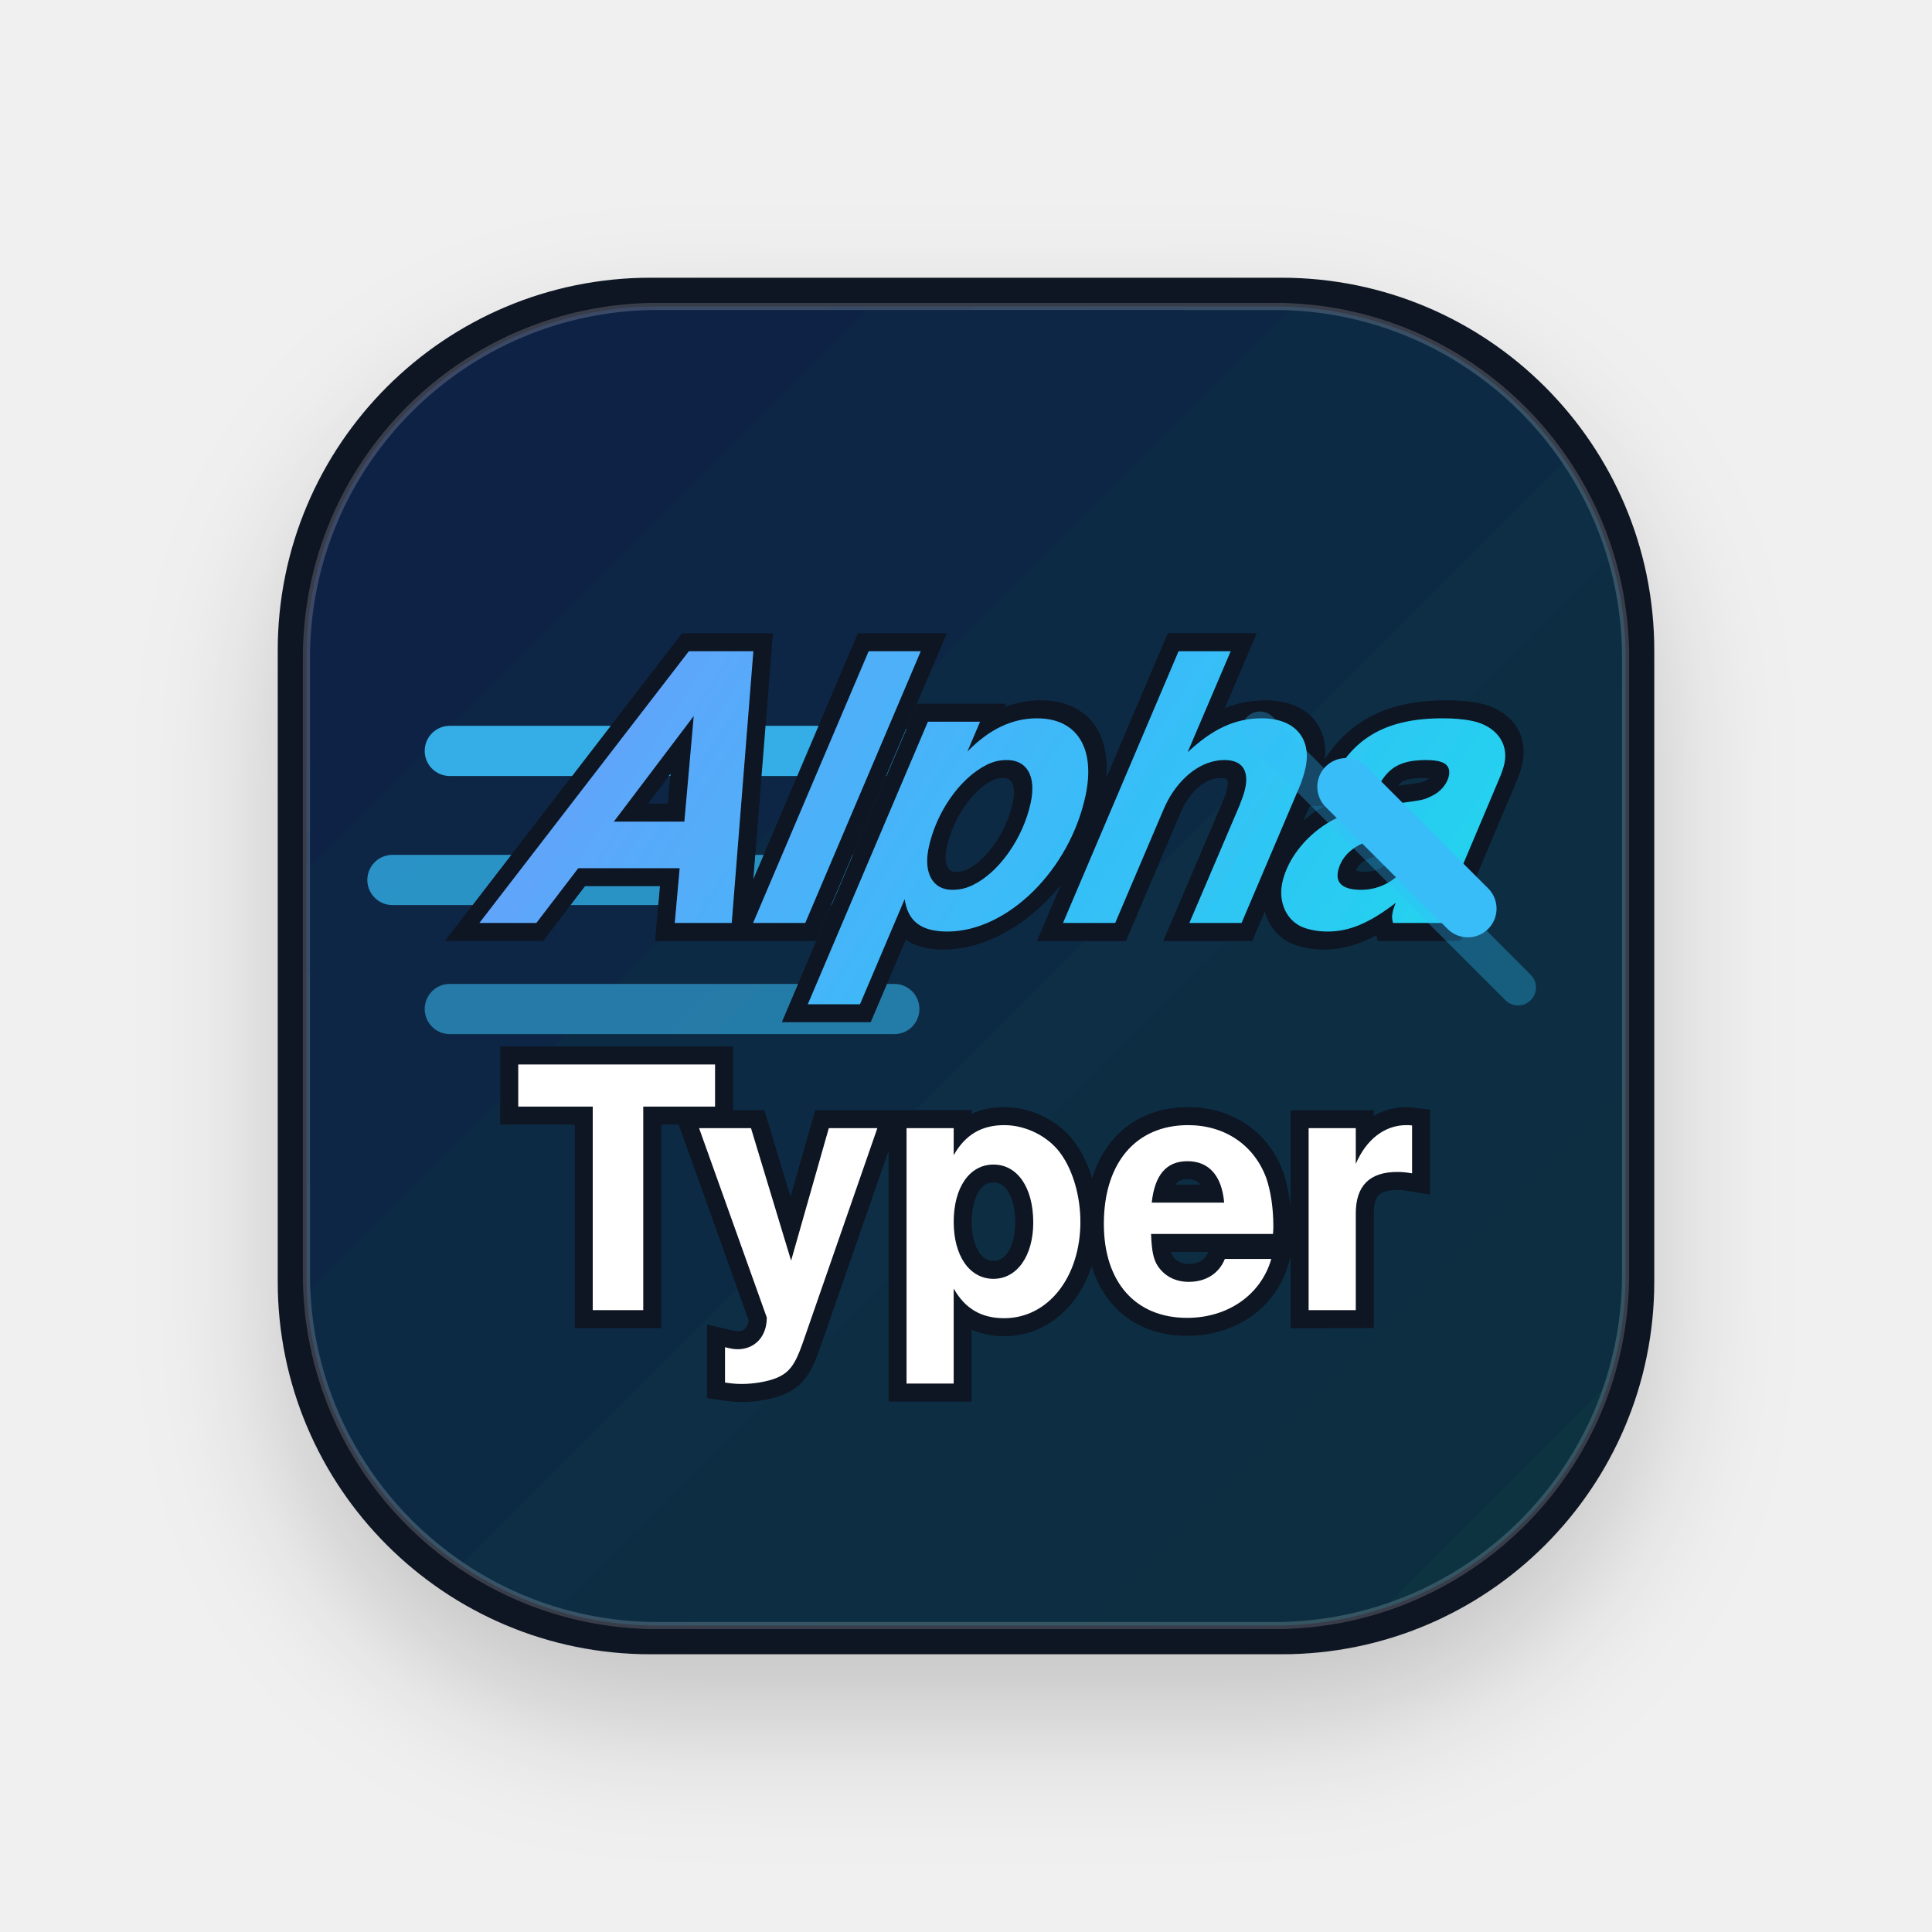
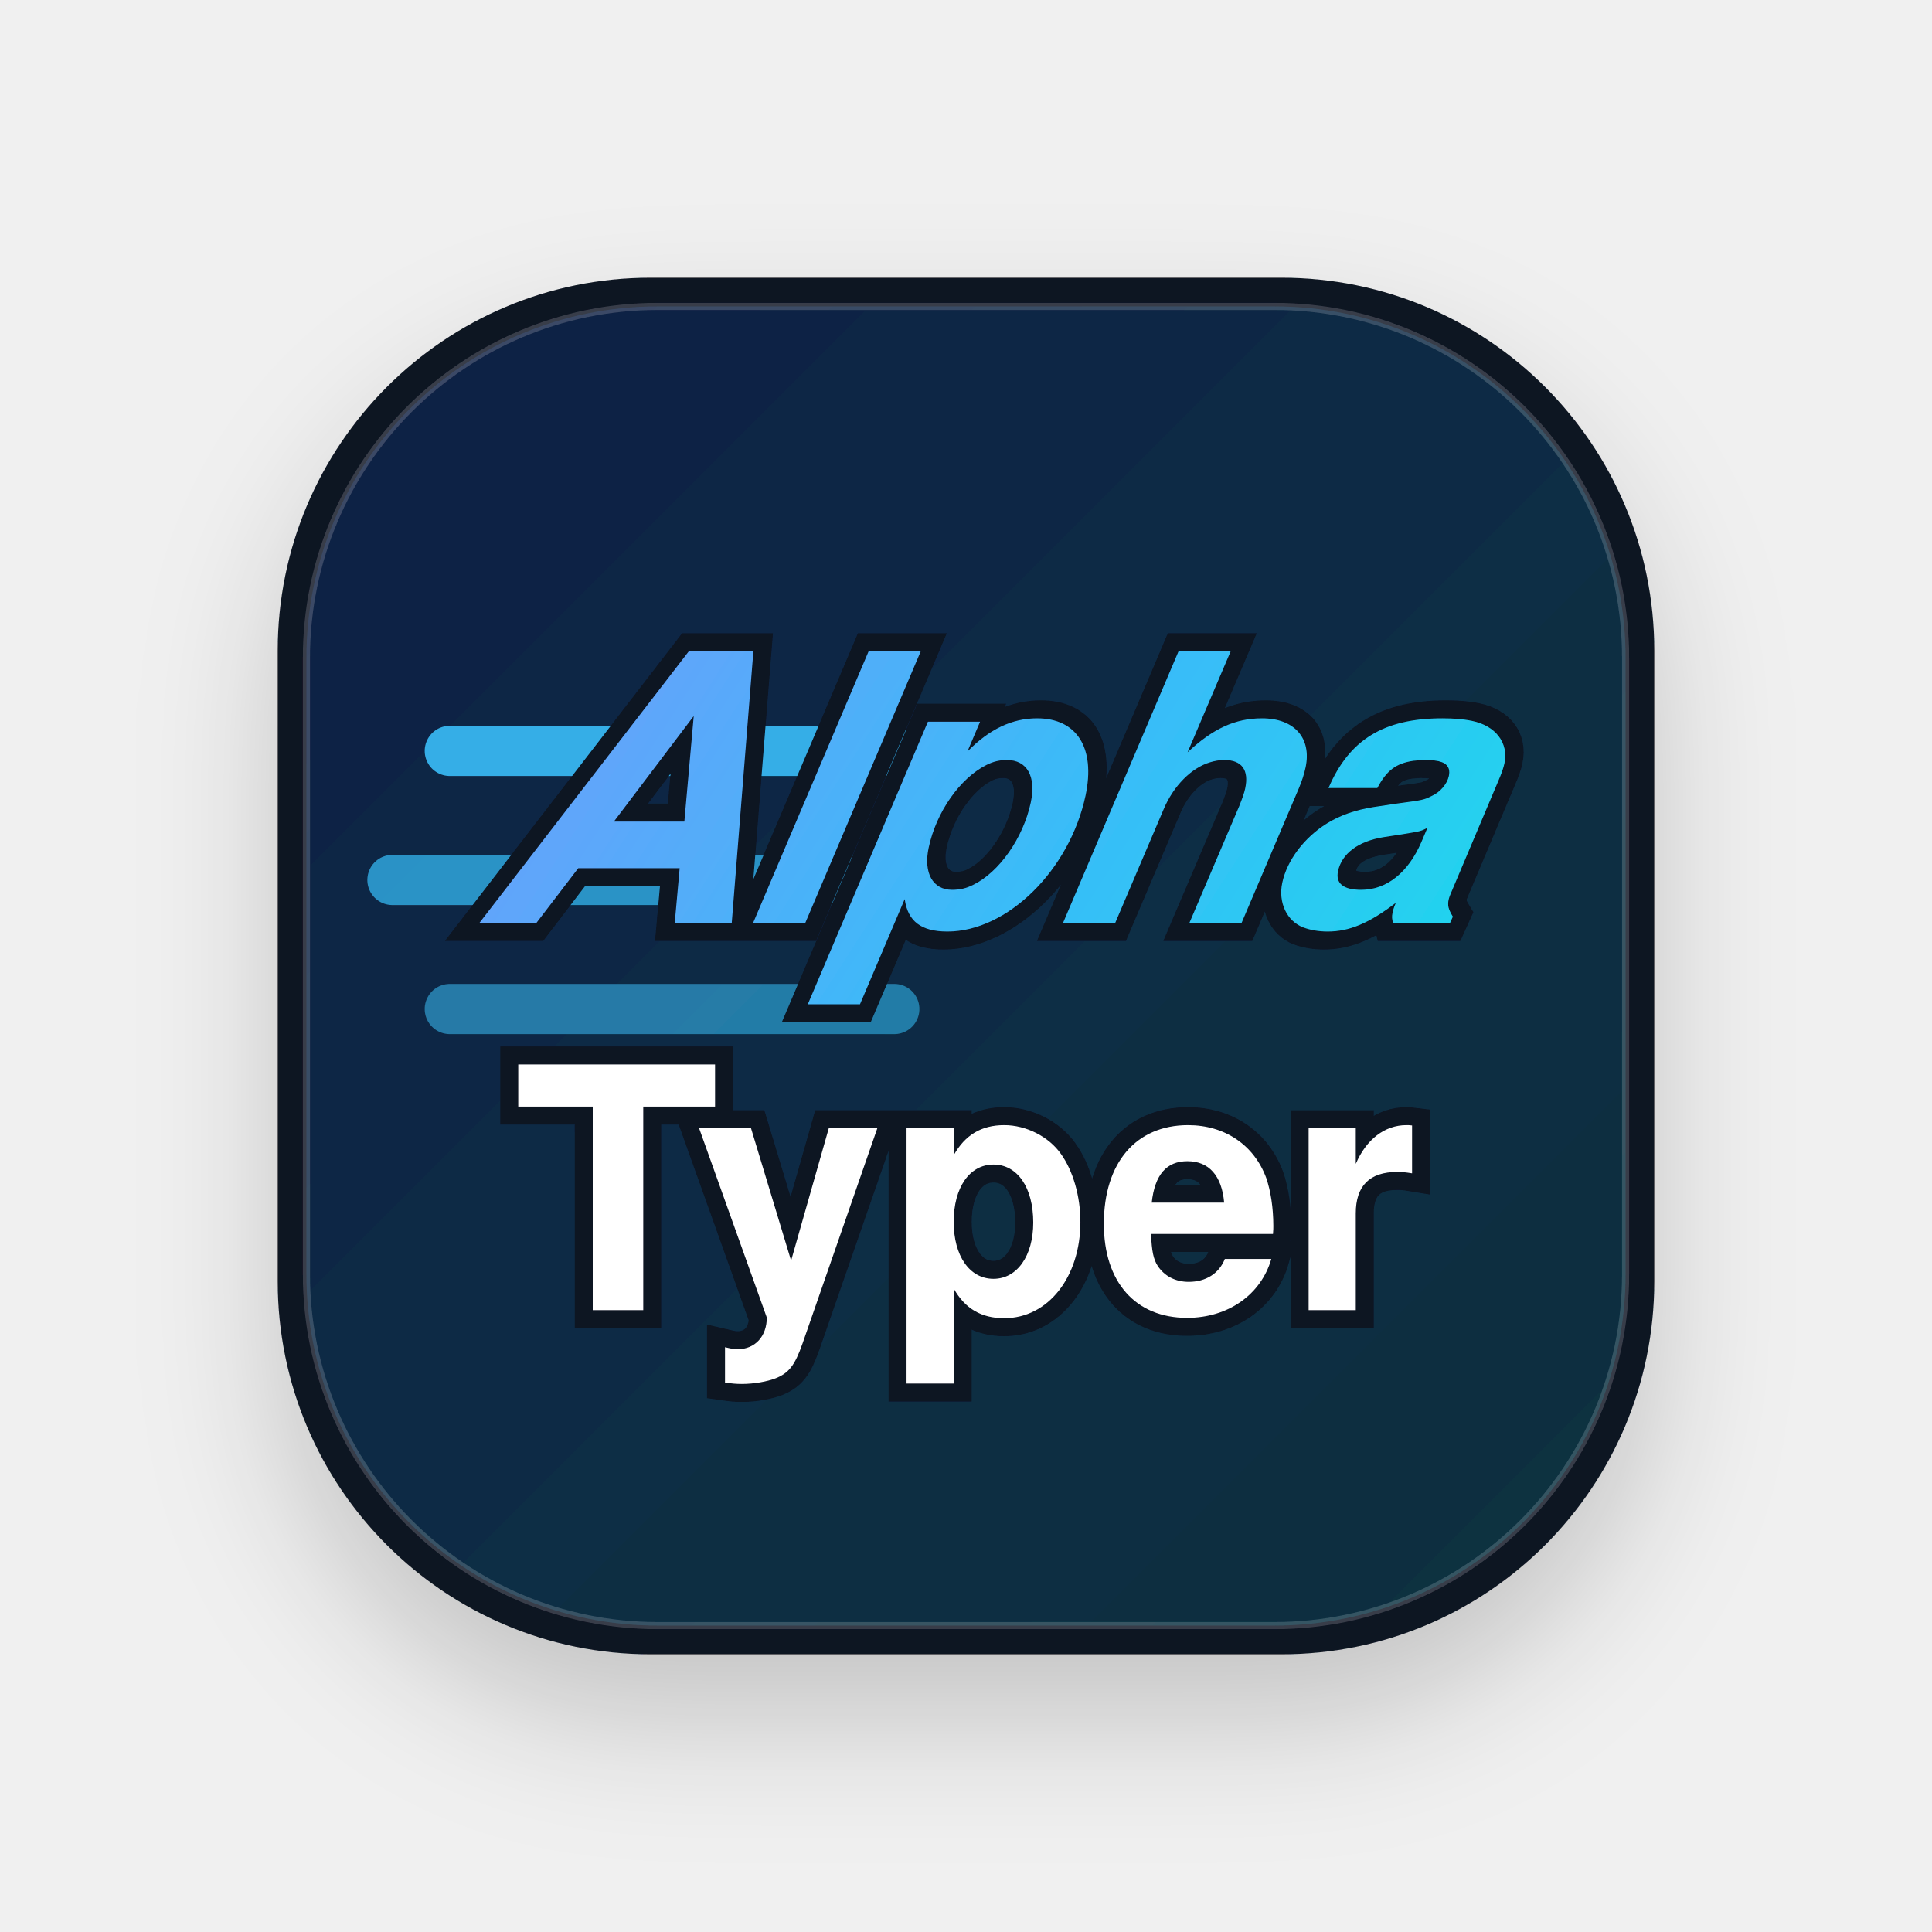
<svg xmlns="http://www.w3.org/2000/svg" width="512" height="512" viewBox="0 0 512 512" fill="none">
  <defs>
    <linearGradient id="g" x1="96" y1="96" x2="416" y2="416" gradientUnits="userSpaceOnUse">
      <stop stop-color="#2563EB" />
      <stop offset="0.55" stop-color="#0EA5E9" />
      <stop offset="1" stop-color="#06B6D4" />
    </linearGradient>
    <linearGradient id="w" x1="140" y1="200" x2="372" y2="300" gradientUnits="userSpaceOnUse">
      <stop stop-color="#60A5FA" />
      <stop offset="0.55" stop-color="#38BDF8" />
      <stop offset="1" stop-color="#22D3EE" />
    </linearGradient>
    <filter id="s" x="-20%" y="-20%" width="140%" height="140%" color-interpolation-filters="sRGB">
      <feDropShadow dx="0" dy="18" stdDeviation="18" flood-color="#020617" flood-opacity="0.18" />
    </filter>
  </defs>
  <g filter="url(#s)">
    <g transform="translate(256 256) scale(0.95) translate(-256 -256)">
      <rect x="64" y="64" width="384" height="384" rx="104" fill="#0B1220" />
      <rect x="72" y="72" width="368" height="368" rx="98" fill="url(#g)" fill-opacity="0.18" />
      <rect x="72" y="72" width="368" height="368" rx="98" stroke="rgba(255,255,255,0.18)" stroke-width="2" />
      <path d="M112 196H236" stroke="#38BDF8" stroke-width="14" stroke-linecap="round" opacity="0.9" />
      <path d="M96 232H236" stroke="#38BDF8" stroke-width="14" stroke-linecap="round" opacity="0.72" />
      <path d="M112 268H236" stroke="#38BDF8" stroke-width="14" stroke-linecap="round" opacity="0.55" />
      <g transform="translate(256 244) skewX(-12) translate(-256 -244)">
        <text x="256" y="244" fill="url(#w)" text-anchor="middle" font-family="Avenir Next, Avenir, Helvetica Neue, Helvetica, ui-sans-serif, system-ui, -apple-system, Segoe UI, Inter, Arial" font-size="104" font-style="italic" font-weight="900" letter-spacing="-3" stroke="#0B1220" stroke-width="10" paint-order="stroke" shape-rendering="geometricPrecision">Alpha</text>
      </g>
      <text x="256" y="352" fill="white" text-anchor="middle" font-family="Arial Black, Avenir Next Heavy, Avenir Next, Avenir, Helvetica Neue, Helvetica, ui-sans-serif, system-ui, -apple-system, Segoe UI, Inter, Arial" font-size="94" font-weight="900" letter-spacing="1" stroke="#0B1220" stroke-width="10" paint-order="stroke" shape-rendering="geometricPrecision">Typer</text>
-       <path d="M338 190L410 262" stroke="#38BDF8" stroke-width="10" stroke-linecap="round" opacity="0.33" />
-       <path d="M362 206L396 240" stroke="#38BDF8" stroke-width="16" stroke-linecap="round" />
    </g>
  </g>
</svg>
